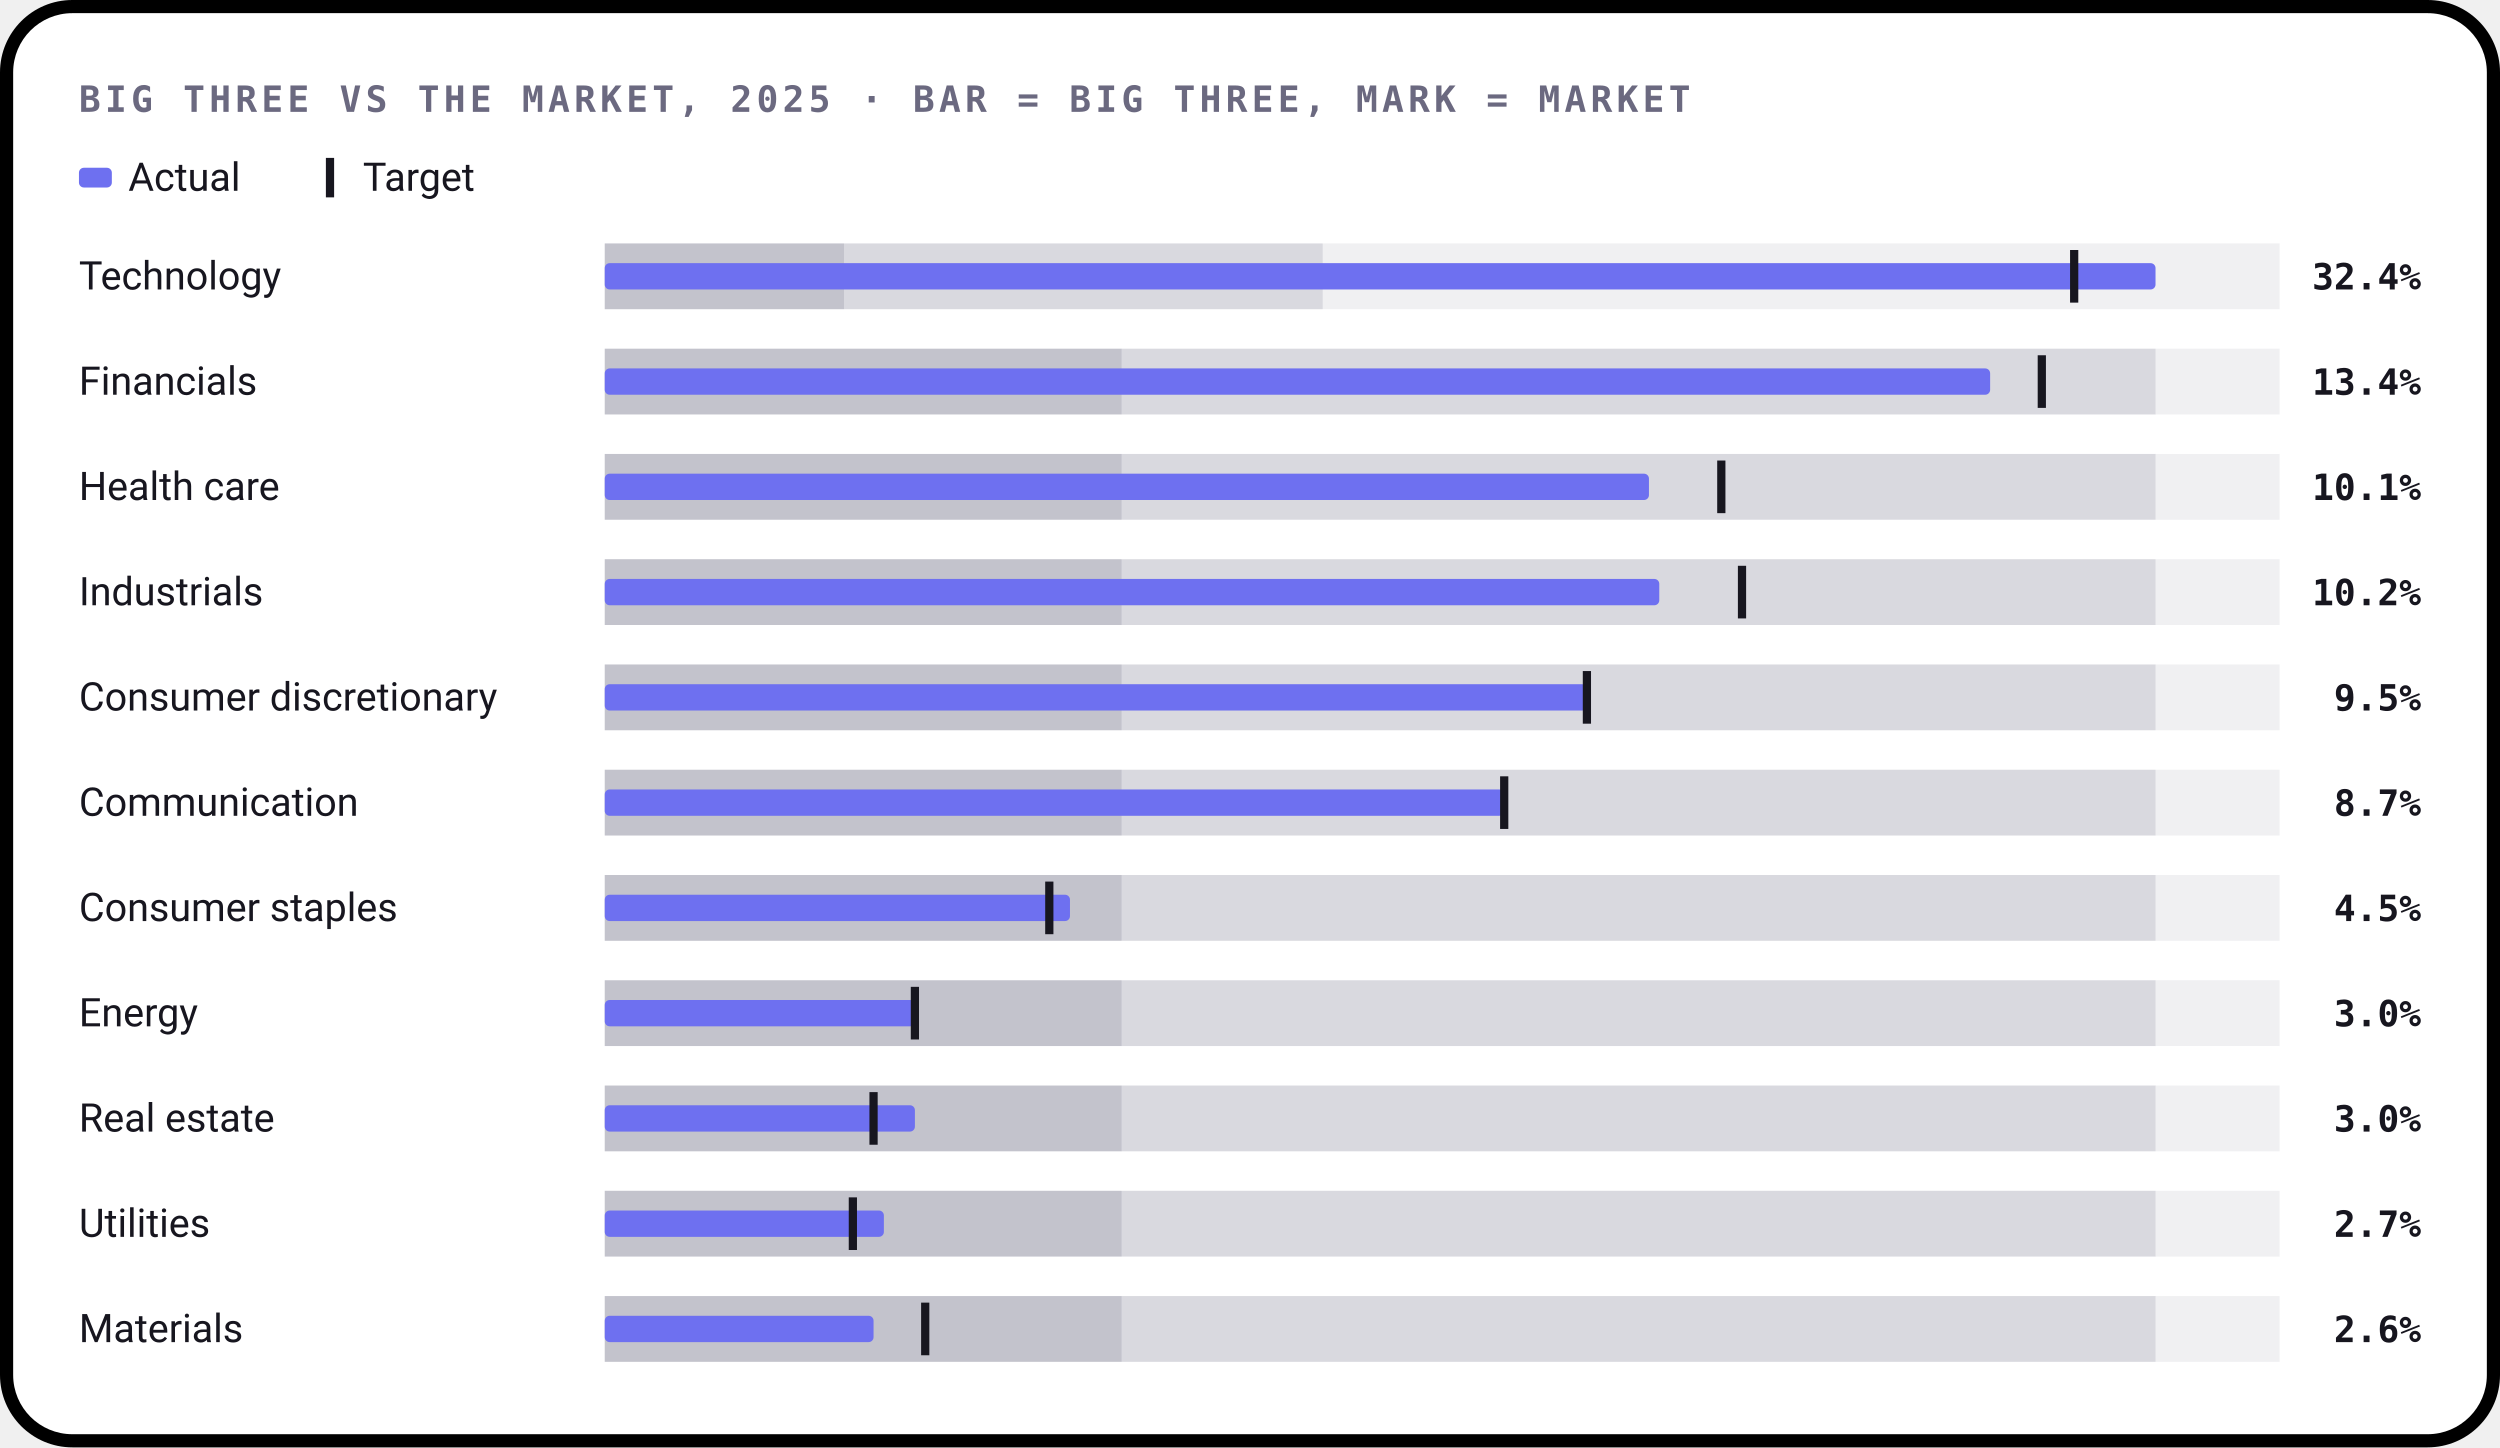
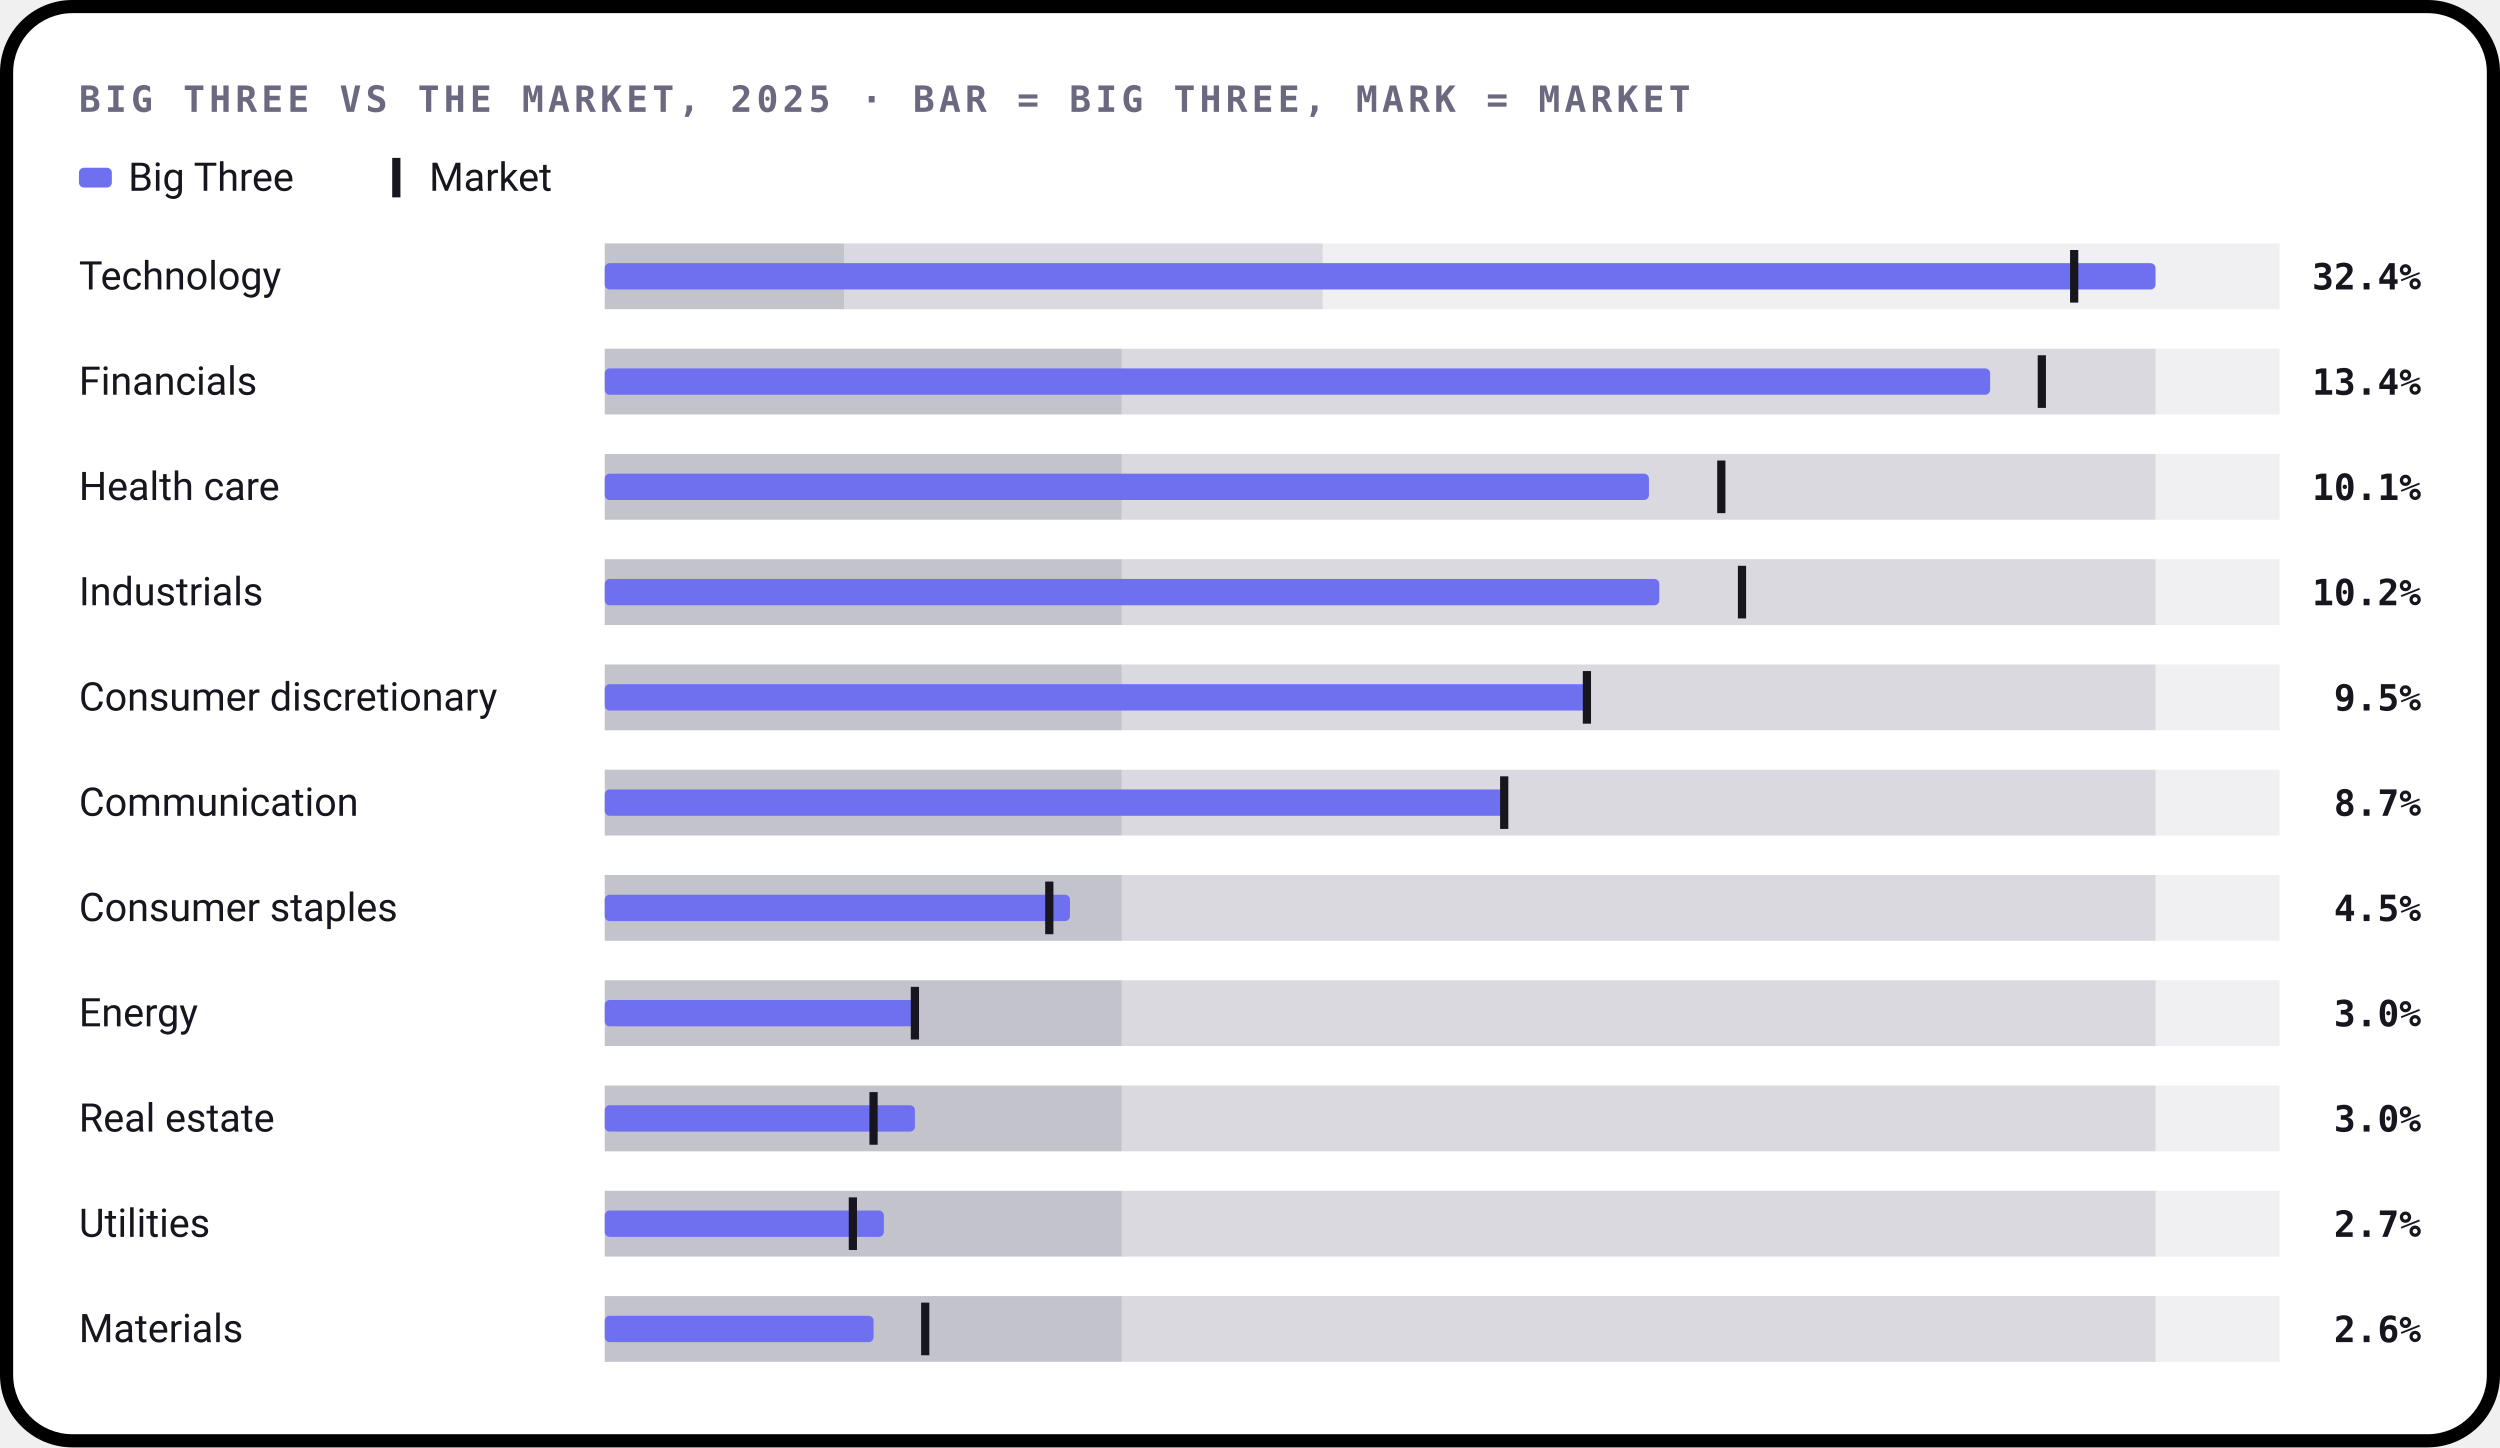
<svg xmlns="http://www.w3.org/2000/svg" viewBox="0 0 760 440" width="760" height="440" role="img" aria-label="Big Three vs the market, 2025 · bar = Big Three, mark = market: 7 of 11 measures at or above target">
  <rect width="760" height="440" rx="22" fill="#000000" />
  <rect x="4" y="4" width="752" height="432" rx="18" fill="#ffffff" />
  <text x="24" y="34" fill="#6b6980" font-family="ui-monospace,SFMono-Regular,Menlo,Consolas,monospace" font-size="11" font-weight="600" letter-spacing="1.3">BIG THREE VS THE MARKET, 2025 · BAR = BIG THREE, MARK = MARKET</text>
  <rect x="24" y="51" width="10" height="6" rx="1.5" fill="#6E70F0" />
-   <text x="39" y="58" fill="#17161f" font-family="ui-sans-serif,system-ui,-apple-system,'Segoe UI',Roboto,Helvetica,Arial,sans-serif" font-size="12">Actual</text>
-   <line x1="100.32" x2="100.32" y1="48" y2="60" stroke="#17161f" stroke-width="2.5" />
-   <text x="110.32" y="58" fill="#17161f" font-family="ui-sans-serif,system-ui,-apple-system,'Segoe UI',Roboto,Helvetica,Arial,sans-serif" font-size="12">Target</text>
+   <text x="39" y="58" fill="#17161f" font-family="ui-sans-serif,system-ui,-apple-system,'Segoe UI',Roboto,Helvetica,Arial,sans-serif" font-size="12">Big Three</text>
+   <line x1="120.48" x2="120.48" y1="48" y2="60" stroke="#17161f" stroke-width="2.5" />
+   <text x="130.48" y="58" fill="#17161f" font-family="ui-sans-serif,system-ui,-apple-system,'Segoe UI',Roboto,Helvetica,Arial,sans-serif" font-size="12">Market</text>
  <rect x="183.84" y="74" width="72.75" height="20" fill="#6b6980" fill-opacity="0.4" />
  <rect x="256.59" y="74" width="145.51" height="20" fill="#6b6980" fill-opacity="0.25" />
  <rect x="402.1" y="74" width="290.9" height="20" fill="#6b6980" fill-opacity="0.1" />
  <rect x="183.84" y="80" width="471.44" height="8" rx="1.5" fill="#6E70F0" />
  <line x1="630.55" x2="630.55" y1="76" y2="92" stroke="#17161f" stroke-width="2.5" />
  <text x="24" y="88" fill="#17161f" font-family="ui-sans-serif,system-ui,-apple-system,'Segoe UI',Roboto,Helvetica,Arial,sans-serif" font-size="12">Technology</text>
  <text x="736" y="88" text-anchor="end" fill="#17161f" font-family="ui-monospace,SFMono-Regular,Menlo,Consolas,monospace" font-size="11" font-weight="600">32.4%</text>
  <rect x="183.84" y="106" width="157.15" height="20" fill="#6b6980" fill-opacity="0.4" />
  <rect x="340.99" y="106" width="314.3" height="20" fill="#6b6980" fill-opacity="0.25" />
  <rect x="655.28" y="106" width="37.72" height="20" fill="#6b6980" fill-opacity="0.1" />
  <rect x="183.84" y="112" width="421.16" height="8" rx="1.5" fill="#6E70F0" />
  <line x1="620.71" x2="620.71" y1="108" y2="124" stroke="#17161f" stroke-width="2.5" />
  <text x="24" y="120" fill="#17161f" font-family="ui-sans-serif,system-ui,-apple-system,'Segoe UI',Roboto,Helvetica,Arial,sans-serif" font-size="12">Financials</text>
  <text x="736" y="120" text-anchor="end" fill="#17161f" font-family="ui-monospace,SFMono-Regular,Menlo,Consolas,monospace" font-size="11" font-weight="600">13.4%</text>
  <rect x="183.84" y="138" width="157.15" height="20" fill="#6b6980" fill-opacity="0.4" />
  <rect x="340.99" y="138" width="314.3" height="20" fill="#6b6980" fill-opacity="0.25" />
  <rect x="655.28" y="138" width="37.72" height="20" fill="#6b6980" fill-opacity="0.1" />
  <rect x="183.84" y="144" width="317.44" height="8" rx="1.5" fill="#6E70F0" />
  <line x1="523.28" x2="523.28" y1="140" y2="156" stroke="#17161f" stroke-width="2.5" />
  <text x="24" y="152" fill="#17161f" font-family="ui-sans-serif,system-ui,-apple-system,'Segoe UI',Roboto,Helvetica,Arial,sans-serif" font-size="12">Health care</text>
  <text x="736" y="152" text-anchor="end" fill="#17161f" font-family="ui-monospace,SFMono-Regular,Menlo,Consolas,monospace" font-size="11" font-weight="600">10.1%</text>
  <rect x="183.84" y="170" width="157.15" height="20" fill="#6b6980" fill-opacity="0.4" />
  <rect x="340.99" y="170" width="314.3" height="20" fill="#6b6980" fill-opacity="0.25" />
  <rect x="655.28" y="170" width="37.72" height="20" fill="#6b6980" fill-opacity="0.1" />
  <rect x="183.84" y="176" width="320.58" height="8" rx="1.5" fill="#6E70F0" />
  <line x1="529.57" x2="529.57" y1="172" y2="188" stroke="#17161f" stroke-width="2.5" />
  <text x="24" y="184" fill="#17161f" font-family="ui-sans-serif,system-ui,-apple-system,'Segoe UI',Roboto,Helvetica,Arial,sans-serif" font-size="12">Industrials</text>
  <text x="736" y="184" text-anchor="end" fill="#17161f" font-family="ui-monospace,SFMono-Regular,Menlo,Consolas,monospace" font-size="11" font-weight="600">10.2%</text>
  <rect x="183.84" y="202" width="157.15" height="20" fill="#6b6980" fill-opacity="0.4" />
  <rect x="340.99" y="202" width="314.3" height="20" fill="#6b6980" fill-opacity="0.25" />
  <rect x="655.28" y="202" width="37.72" height="20" fill="#6b6980" fill-opacity="0.1" />
  <rect x="183.84" y="208" width="298.58" height="8" rx="1.5" fill="#6E70F0" />
  <line x1="482.42" x2="482.42" y1="204" y2="220" stroke="#17161f" stroke-width="2.5" />
  <text x="24" y="216" fill="#17161f" font-family="ui-sans-serif,system-ui,-apple-system,'Segoe UI',Roboto,Helvetica,Arial,sans-serif" font-size="12">Consumer discretionary</text>
  <text x="736" y="216" text-anchor="end" fill="#17161f" font-family="ui-monospace,SFMono-Regular,Menlo,Consolas,monospace" font-size="11" font-weight="600">9.5%</text>
  <rect x="183.84" y="234" width="157.15" height="20" fill="#6b6980" fill-opacity="0.4" />
  <rect x="340.99" y="234" width="314.3" height="20" fill="#6b6980" fill-opacity="0.25" />
  <rect x="655.28" y="234" width="37.72" height="20" fill="#6b6980" fill-opacity="0.1" />
  <rect x="183.84" y="240" width="273.44" height="8" rx="1.5" fill="#6E70F0" />
  <line x1="457.28" x2="457.28" y1="236" y2="252" stroke="#17161f" stroke-width="2.5" />
  <text x="24" y="248" fill="#17161f" font-family="ui-sans-serif,system-ui,-apple-system,'Segoe UI',Roboto,Helvetica,Arial,sans-serif" font-size="12">Communication</text>
  <text x="736" y="248" text-anchor="end" fill="#17161f" font-family="ui-monospace,SFMono-Regular,Menlo,Consolas,monospace" font-size="11" font-weight="600">8.7%</text>
  <rect x="183.84" y="266" width="157.15" height="20" fill="#6b6980" fill-opacity="0.4" />
  <rect x="340.99" y="266" width="314.3" height="20" fill="#6b6980" fill-opacity="0.25" />
  <rect x="655.28" y="266" width="37.72" height="20" fill="#6b6980" fill-opacity="0.1" />
  <rect x="183.84" y="272" width="141.43" height="8" rx="1.5" fill="#6E70F0" />
  <line x1="318.99" x2="318.99" y1="268" y2="284" stroke="#17161f" stroke-width="2.5" />
  <text x="24" y="280" fill="#17161f" font-family="ui-sans-serif,system-ui,-apple-system,'Segoe UI',Roboto,Helvetica,Arial,sans-serif" font-size="12">Consumer staples</text>
  <text x="736" y="280" text-anchor="end" fill="#17161f" font-family="ui-monospace,SFMono-Regular,Menlo,Consolas,monospace" font-size="11" font-weight="600">4.5%</text>
  <rect x="183.84" y="298" width="157.15" height="20" fill="#6b6980" fill-opacity="0.4" />
  <rect x="340.99" y="298" width="314.3" height="20" fill="#6b6980" fill-opacity="0.25" />
  <rect x="655.28" y="298" width="37.72" height="20" fill="#6b6980" fill-opacity="0.1" />
  <rect x="183.84" y="304" width="94.29" height="8" rx="1.5" fill="#6E70F0" />
  <line x1="278.13" x2="278.13" y1="300" y2="316" stroke="#17161f" stroke-width="2.5" />
  <text x="24" y="312" fill="#17161f" font-family="ui-sans-serif,system-ui,-apple-system,'Segoe UI',Roboto,Helvetica,Arial,sans-serif" font-size="12">Energy</text>
  <text x="736" y="312" text-anchor="end" fill="#17161f" font-family="ui-monospace,SFMono-Regular,Menlo,Consolas,monospace" font-size="11" font-weight="600">3.0%</text>
  <rect x="183.84" y="330" width="157.15" height="20" fill="#6b6980" fill-opacity="0.4" />
  <rect x="340.99" y="330" width="314.3" height="20" fill="#6b6980" fill-opacity="0.25" />
  <rect x="655.28" y="330" width="37.72" height="20" fill="#6b6980" fill-opacity="0.1" />
  <rect x="183.84" y="336" width="94.29" height="8" rx="1.5" fill="#6E70F0" />
  <line x1="265.56" x2="265.56" y1="332" y2="348" stroke="#17161f" stroke-width="2.5" />
  <text x="24" y="344" fill="#17161f" font-family="ui-sans-serif,system-ui,-apple-system,'Segoe UI',Roboto,Helvetica,Arial,sans-serif" font-size="12">Real estate</text>
  <text x="736" y="344" text-anchor="end" fill="#17161f" font-family="ui-monospace,SFMono-Regular,Menlo,Consolas,monospace" font-size="11" font-weight="600">3.0%</text>
  <rect x="183.84" y="362" width="157.15" height="20" fill="#6b6980" fill-opacity="0.4" />
  <rect x="340.99" y="362" width="314.3" height="20" fill="#6b6980" fill-opacity="0.25" />
  <rect x="655.28" y="362" width="37.72" height="20" fill="#6b6980" fill-opacity="0.1" />
  <rect x="183.84" y="368" width="84.86" height="8" rx="1.5" fill="#6E70F0" />
  <line x1="259.27" x2="259.27" y1="364" y2="380" stroke="#17161f" stroke-width="2.5" />
  <text x="24" y="376" fill="#17161f" font-family="ui-sans-serif,system-ui,-apple-system,'Segoe UI',Roboto,Helvetica,Arial,sans-serif" font-size="12">Utilities</text>
  <text x="736" y="376" text-anchor="end" fill="#17161f" font-family="ui-monospace,SFMono-Regular,Menlo,Consolas,monospace" font-size="11" font-weight="600">2.7%</text>
  <rect x="183.84" y="394" width="157.15" height="20" fill="#6b6980" fill-opacity="0.4" />
  <rect x="340.99" y="394" width="314.3" height="20" fill="#6b6980" fill-opacity="0.25" />
  <rect x="655.28" y="394" width="37.72" height="20" fill="#6b6980" fill-opacity="0.1" />
  <rect x="183.84" y="400" width="81.72" height="8" rx="1.5" fill="#6E70F0" />
  <line x1="281.27" x2="281.27" y1="396" y2="412" stroke="#17161f" stroke-width="2.5" />
  <text x="24" y="408" fill="#17161f" font-family="ui-sans-serif,system-ui,-apple-system,'Segoe UI',Roboto,Helvetica,Arial,sans-serif" font-size="12">Materials</text>
  <text x="736" y="408" text-anchor="end" fill="#17161f" font-family="ui-monospace,SFMono-Regular,Menlo,Consolas,monospace" font-size="11" font-weight="600">2.6%</text>
</svg>
